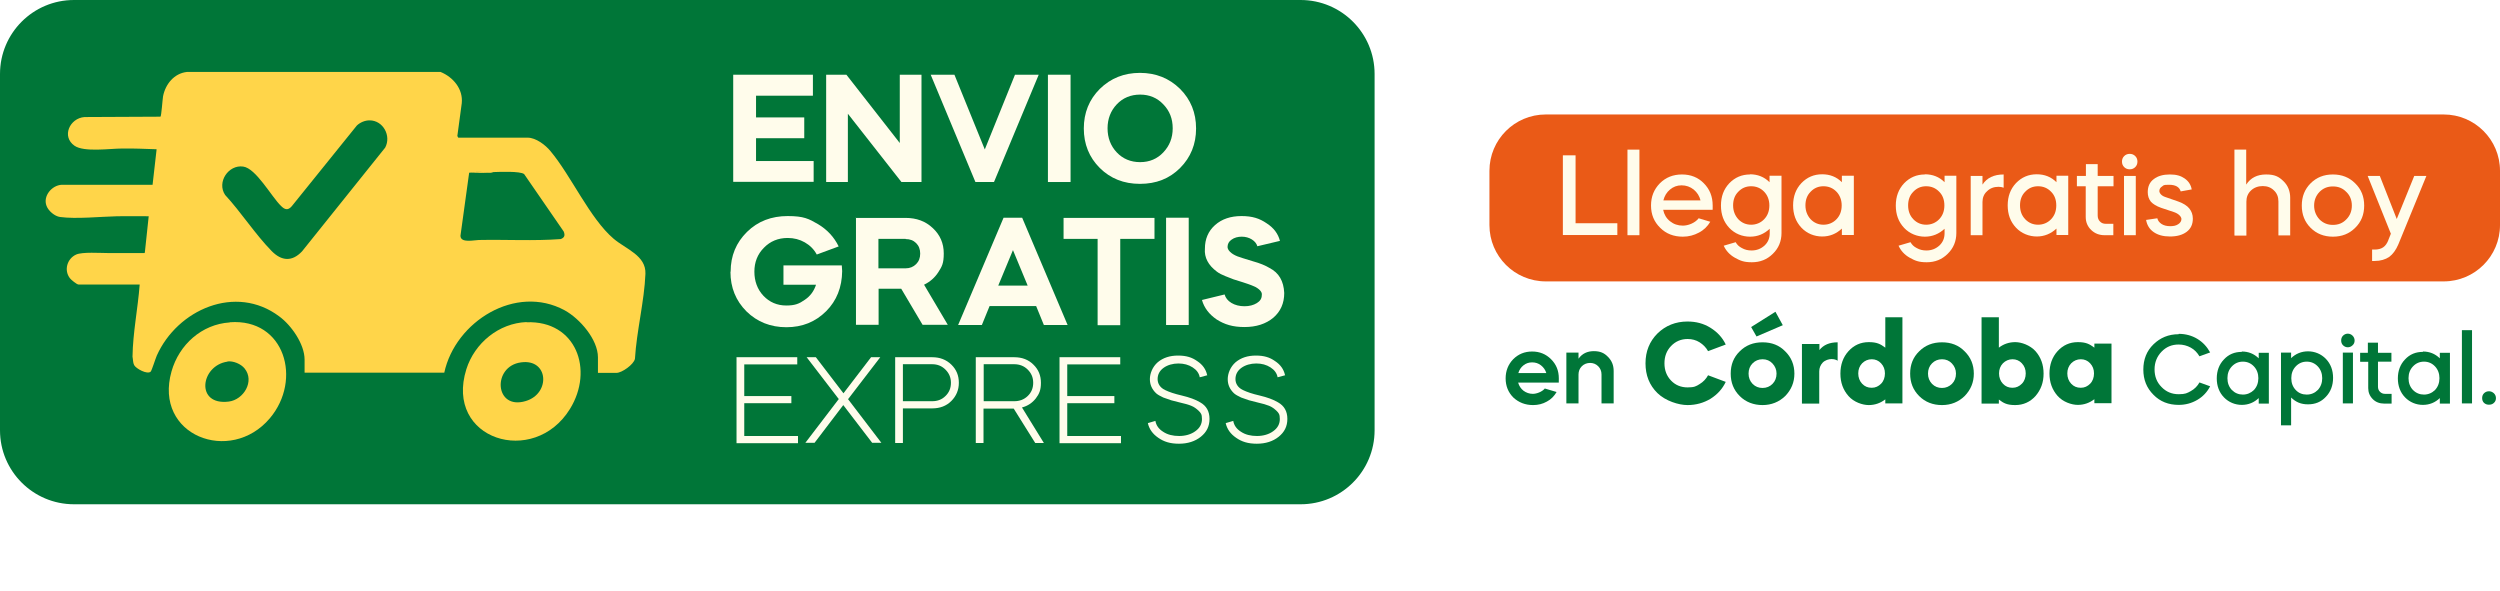
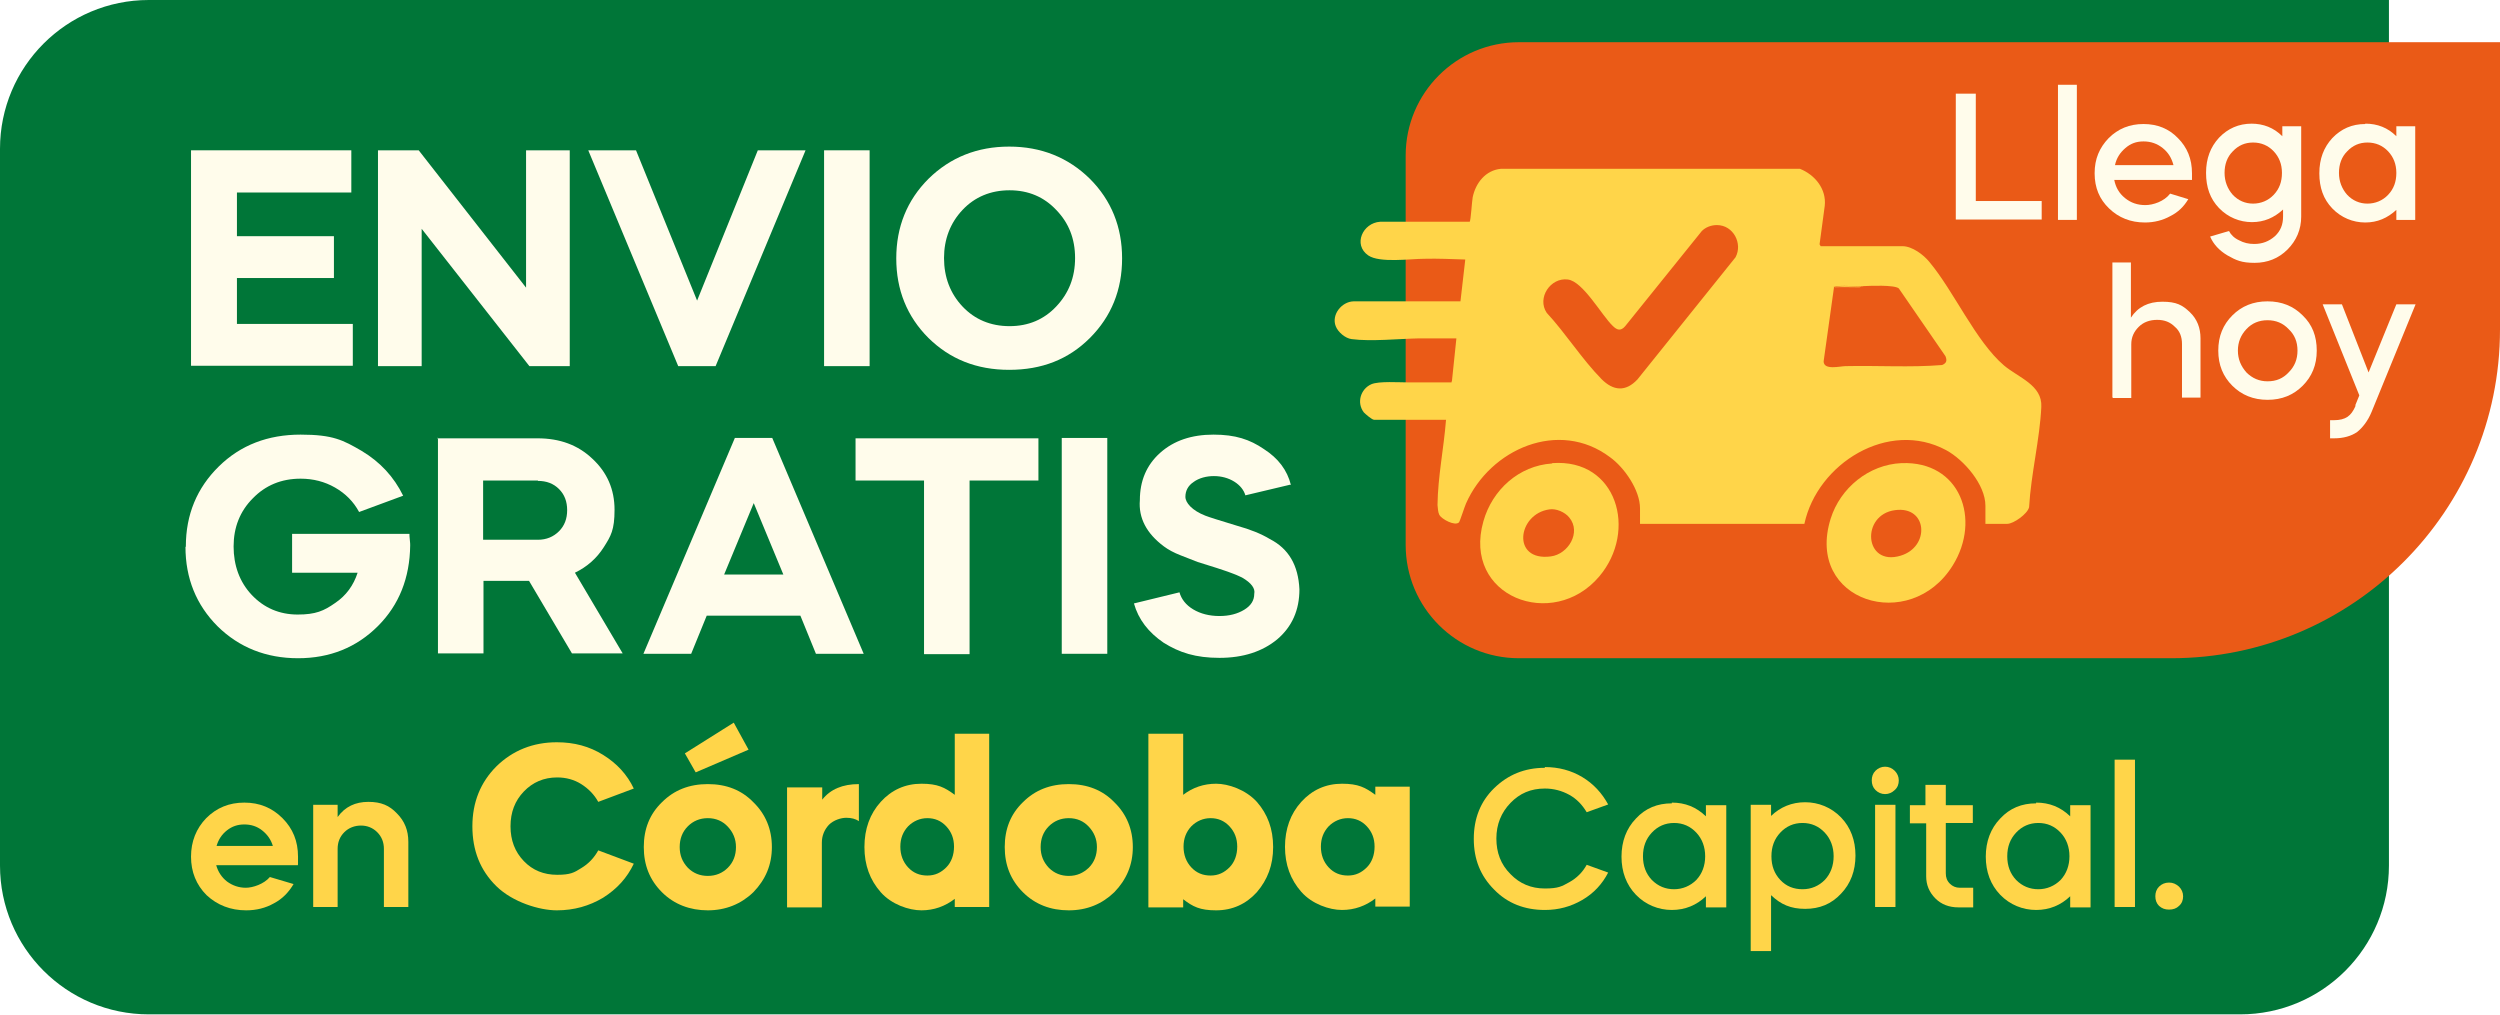
- <svg xmlns="http://www.w3.org/2000/svg" id="Capa_2" version="1.1" viewBox="0 0 1358.4 320.8">
+ <svg xmlns="http://www.w3.org/2000/svg" id="Capa_2" version="1.1" viewBox="0 0 675.3 274">
  <defs>
    <style>
      .st0 {
        fill: #007638;
      }

      .st1 {
        fill: #ffd549;
      }

      .st2 {
        isolation: isolate;
      }

      .st3 {
        fill: #fffceb;
      }

      .st4 {
        fill: #ea5a17;
      }
    </style>
  </defs>
-   <rect class="st0" y="0" width="746.9" height="274" rx="40.2" ry="40.2" />
+   <path class="st0" d="M40.2,0h605.1v233.8c0,22.2-18,40.2-40.2,40.2H40.2c-22.2,0-40.2-18-40.2-40.2V40.2C0,18,18,0,40.2,0Z" />
+   <path class="st4" d="M468.5,11.4h176.2c16.9,0,30.6,13.7,30.6,30.6v105.2c0,16.9-13.7,30.6-30.6,30.6h-265v-77.6c0-49,39.8-88.8,88.8-88.8Z" transform="translate(1055 189.2) rotate(180)" />
  <g>
-     <rect class="st4" x="809.3" y="62.2" width="549.1" height="90.7" rx="30.6" ry="30.6" />
-     <g>
-       <path class="st3" d="M849.2,84.4h6.9v36.9h22.7v6.4h-29.6v-43.4h0Z" />
-       <path class="st3" d="M890.8,127.8h-6.5v-46.5h6.5v46.5Z" />
-       <path class="st3" d="M930.5,114h-26.8c.5,2.5,1.7,4.6,3.7,6.2s4.3,2.4,7,2.4,6.5-1.3,8.6-4l6.3,1.9c-1.5,2.5-3.5,4.5-6.2,5.9-2.6,1.4-5.5,2.2-8.7,2.2-5,0-9.1-1.6-12.3-4.8-3.3-3.2-5-7.2-5-12.1s1.6-8.8,4.8-12.1c3.2-3.2,7.2-4.8,12-4.8s8.8,1.6,11.9,4.8c3.2,3.2,4.8,7.2,4.8,12.1s0,.9-.1,2.4ZM903.8,108.9h20.2c-.6-2.4-1.8-4.3-3.7-5.9-1.9-1.5-4.1-2.3-6.6-2.3s-4.5.8-6.3,2.3c-1.8,1.5-3,3.5-3.6,5.9h0Z" />
-       <path class="st3" d="M950.8,94.7c4.2,0,7.8,1.4,10.7,4.3v-3.5h6.5v31.1c0,4.5-1.6,8.3-4.7,11.3-3.1,3.1-6.9,4.6-11.4,4.6s-6.4-.9-9.3-2.5c-2.8-1.6-4.8-3.8-6-6.5l6.5-1.9c.7,1.3,1.8,2.4,3.4,3.2,1.6.9,3.3,1.3,5.2,1.3,2.8,0,5.1-.9,7.1-2.7,1.9-1.8,2.8-4,2.8-6.7v-2.4c-3,2.8-6.5,4.3-10.7,4.3s-8.3-1.6-11.3-4.8c-3-3.2-4.5-7.2-4.5-12.1s1.5-8.9,4.5-12.1c3.1-3.2,6.8-4.8,11.3-4.8h0ZM951.5,101.2c-2.8,0-5.1,1-7,3-1.9,1.9-2.8,4.4-2.8,7.4s1,5.5,2.8,7.5c1.9,2,4.3,3,7,3s5.2-1,7.1-3c1.9-2,2.8-4.5,2.8-7.5s-1-5.5-2.8-7.4c-1.9-2-4.3-3-7.1-3Z" />
-       <path class="st3" d="M990.1,94.7c4.2,0,7.8,1.4,10.7,4.3v-3.5h6.5v32.2h-6.5v-3.5c-3,2.8-6.5,4.3-10.7,4.3s-8.3-1.6-11.3-4.8c-3-3.2-4.5-7.2-4.5-12.1s1.5-8.9,4.5-12.1c3.1-3.2,6.8-4.8,11.3-4.8h0ZM990.8,101.2c-2.8,0-5.1,1-7,3-1.9,1.9-2.8,4.4-2.8,7.4s1,5.5,2.8,7.5c1.9,2,4.3,3,7,3s5.2-1,7.1-3c1.9-2,2.8-4.5,2.8-7.5s-1-5.5-2.8-7.4c-1.9-2-4.3-3-7.1-3Z" />
-       <path class="st3" d="M1045.9,94.7c4.2,0,7.8,1.4,10.7,4.3v-3.5h6.4v31.1c0,4.5-1.6,8.3-4.7,11.3-3.1,3.1-6.9,4.6-11.4,4.6s-6.4-.9-9.3-2.5c-2.8-1.6-4.8-3.8-6-6.5l6.5-1.9c.7,1.3,1.8,2.4,3.4,3.2,1.6.9,3.3,1.3,5.2,1.3,2.8,0,5.1-.9,7.1-2.7,1.9-1.8,2.8-4,2.8-6.7v-2.4c-3,2.8-6.6,4.3-10.7,4.3s-8.3-1.6-11.3-4.8c-3-3.2-4.5-7.2-4.5-12.1s1.5-8.9,4.5-12.1c3.1-3.2,6.8-4.8,11.3-4.8h0ZM1046.6,101.2c-2.8,0-5.1,1-7,3-1.9,1.9-2.8,4.4-2.8,7.4s.9,5.5,2.8,7.5c1.9,2,4.3,3,7,3s5.2-1,7.1-3c1.9-2,2.8-4.5,2.8-7.5s-.9-5.5-2.8-7.4c-1.9-2-4.3-3-7.1-3Z" />
-       <path class="st3" d="M1077.2,95.6v4.7c2.4-3.7,6.3-5.5,11.5-5.5v7.2c-.7-.3-1.7-.5-2.8-.5-2.5,0-4.6.8-6.2,2.4-1.7,1.5-2.5,3.5-2.5,5.9v18h-6.4v-32.2h6.4Z" />
-       <path class="st3" d="M1106.7,94.7c4.2,0,7.8,1.4,10.7,4.3v-3.5h6.4v32.2h-6.4v-3.5c-3,2.8-6.6,4.3-10.7,4.3s-8.3-1.6-11.3-4.8c-3-3.2-4.5-7.2-4.5-12.1s1.5-8.9,4.5-12.1c3.1-3.2,6.8-4.8,11.3-4.8h0ZM1107.4,101.2c-2.8,0-5.1,1-7,3-1.9,1.9-2.8,4.4-2.8,7.4s.9,5.5,2.8,7.5c1.9,2,4.3,3,7,3s5.2-1,7.1-3c1.9-2,2.8-4.5,2.8-7.5s-.9-5.5-2.8-7.4c-1.9-2-4.3-3-7.1-3Z" />
-       <path class="st3" d="M1128.5,101.2v-5.6h4.9v-6.4h6.4v6.4h8.6v5.6h-8.6v15.9c0,1.3.4,2.4,1.2,3.2.8.9,1.9,1.3,3.1,1.3h4.2v6.2h-4.7c-2.9,0-5.3-.9-7.3-2.8-2-1.9-3-4.3-3-7.1v-16.7h-4.9Z" />
-       <path class="st3" d="M1154.2,90.8c-.8-.8-1.2-1.8-1.2-3s.4-2.2,1.2-3c.8-.8,1.8-1.2,3-1.2s2.2.4,3,1.2c.8.8,1.2,1.8,1.2,3s-.4,2.2-1.2,3-1.8,1.2-3,1.2-2.2-.4-3-1.2ZM1160.5,127.8h-6.4v-32.2h6.4s0,32.2,0,32.2Z" />
-       <path class="st3" d="M1191,102.9l-6.1,1.1c-.7-2.4-2.8-3.6-6.3-3.6s-2.8.3-3.8.9-1.5,1.5-1.5,2.5,1,2.5,3.1,3.2l7.2,2.5c2.8,1,4.8,2.3,6,3.8s1.9,3.3,1.9,5.5c0,3.1-1.1,5.5-3.4,7.2-2.3,1.7-5.3,2.5-9,2.5s-6.6-.8-8.9-2.4-3.6-3.8-4.1-6.6l6.1-.9c.3,1.3,1.1,2.3,2.3,3.1s2.8,1.2,4.7,1.2,3.2-.3,4.4-1.1c1.1-.7,1.7-1.7,1.7-2.8s-1.3-2.8-3.9-3.7l-7.2-2.4c-2.5-.9-4.3-2-5.5-3.3-1.1-1.4-1.7-3.1-1.7-5.2,0-3.1,1.1-5.5,3.3-7.1,2.2-1.7,5.1-2.5,8.7-2.5s5.9.7,8.1,2.2c2.1,1.5,3.4,3.5,3.8,6h0Z" />
-       <path class="st3" d="M1214.1,127.8v-46.5h6.4v19c2.4-3.7,6-5.5,10.8-5.5s6.9,1.2,9.4,3.6c2.5,2.4,3.7,5.5,3.7,9.1v20.4h-6.4v-18.5c0-2.4-.8-4.4-2.4-5.9-1.6-1.6-3.6-2.4-6.1-2.4s-4.7.8-6.4,2.4c-1.7,1.6-2.5,3.6-2.5,6v18.5h-6.4,0Z" />
-       <path class="st3" d="M1267.6,128.6c-4.8,0-8.9-1.6-12.1-4.8-3.2-3.2-4.8-7.2-4.8-12.1s1.6-8.9,4.8-12.1,7.2-4.8,12.1-4.8,8.9,1.6,12.1,4.8c3.3,3.2,4.9,7.2,4.9,12.1s-1.6,8.9-4.9,12.1c-3.2,3.2-7.2,4.8-12.1,4.8ZM1267.6,122.2c3,0,5.4-1,7.3-3,2-2,3-4.5,3-7.5s-1-5.5-3-7.4c-1.9-2-4.3-3-7.3-3s-5.3,1-7.3,3c-1.9,2-2.9,4.5-2.9,7.4s1,5.4,2.9,7.5c2,2,4.4,3,7.3,3Z" />
-       <path class="st3" d="M1297.7,130.5l1.4-3.5-12.6-31.4h6.6l9.2,23.4,9.5-23.4h6.6l-15.2,37.1c-1.3,3.1-3,5.4-5,6.9-2.1,1.4-4.7,2.2-7.9,2.2h-1.4v-6.2h1.4c1.9,0,3.4-.4,4.6-1.2,1.2-.8,2.1-2.1,2.8-3.8h0Z" />
+     <path class="st1" d="M392.2,102.9l1.2-11.5c-3.3,0-6.6,0-10,0-5.4.1-13.1.9-18.3.2-1.7-.2-3.7-1.9-4.3-3.5-1.2-3.1,1.6-6.6,4.8-6.7h28.9c0,0,1.3-11.3,1.3-11.3-3.6-.1-7.3-.3-11-.2-3.9,0-12.1,1.2-15.2-.9-4.2-2.9-1.5-8.8,3.2-9.1h24.2c.3-.4.6-5.6.8-6.6.8-3.9,3.5-7.3,7.6-7.7h80.8c4,1.6,7.2,5.4,6.7,10l-1.4,10.4.3.5h22.1c2.6,0,5.7,2.3,7.3,4.3,6.6,7.9,12.5,21.4,20.1,27.9,3.9,3.3,10.4,5.3,10.1,11.2-.4,8.7-2.8,18.2-3.3,27.1-.4,1.8-4.2,4.5-5.9,4.5h-5.9v-4.9c0-5.7-5.8-12.4-10.6-15-15.6-8.4-34.8,3.6-38.3,19.9h-44.4v-4.2c0-4.9-4.2-11-8.1-13.8-13.8-10.4-32.4-2.2-38.9,12.5-.4.9-1.6,4.7-1.9,5.1-1.1,1.1-4.7-.9-5.3-2-.4-.8-.4-1.9-.5-2.7.1-7.7,1.7-15.3,2.3-23h-19.4c-.6,0-2.3-1.5-2.8-2-2-2.6-.9-6.3,2-7.6,2-.9,7.7-.5,10.2-.5h11.5v-.2ZM463.7,60.8c-1.5,0-3,.6-4,1.6l-20.7,25.7c-1.2,1.4-2.2,1.1-3.4-.1-3-2.9-8-12-12.1-12.5-4.7-.6-8.4,5-5.7,9,5.1,5.5,9.5,12.5,14.8,17.9,3.2,3.2,6.5,3.5,9.7.1l26.5-33c2-3.7-.6-8.7-5-8.7h0ZM495.4,77.6l-2.8,20c0,2.5,4.5,1.3,5.9,1.3,8.7-.2,17.5.4,26.1-.3,1.2-.5,1.4-1.2.9-2.4l-12.6-18.3c-1.2-1-7.9-.7-9.8-.6-2.5.2-5.3-.4-7.8.2h0Z" />
+     <path class="st1" d="M419.3,125.1c17.5-1.3,23.1,18.3,12.7,30.6-12.5,14.8-37.1,5.5-31.3-14.9,2.4-8.5,9.6-15,18.5-15.6h0ZM418.5,137.6c-8.6,1.2-10.3,14.1.4,12.7,4.7-.6,8.3-6.5,5-10.5-1.2-1.5-3.6-2.5-5.4-2.2h0Z" />
+     <path class="st1" d="M513.7,125.1c15.8-.6,21.5,15.2,13.8,27.6-11.5,18.6-40,9.8-33-12.6,2.6-8.3,10.3-14.6,19.1-15h0ZM511.9,137.8c-9.3,1.2-8.4,15.3,1.5,12.3,8-2.4,7.3-13.5-1.5-12.3Z" />
+     <path class="st1" d="M392.2,102.9h-11.5,11.5Z" />
+     <path class="st1" d="M503.2,77.3s-.4.2-.9.3c-2.3,0-4.6-.1-6.9,0,2.5-.6,5.2-.1,7.8-.2h0Z" />
+   </g>
+   <g>
+     <g class="st2">
+       <path class="st3" d="M51.6,40.6h43.3v11.4h-30.9v11.8h26.2v11.3h-26.2v12.4h31.3v11.3h-43.7v-58.3h0Z" />
+       <path class="st3" d="M113.9,98.9h-11.8v-58.3h11l29,37.1v-37.1h11.8v58.3h-10.9l-29.1-37.1v37.1Z" />
+       <path class="st3" d="M193.3,98.9h-10.1l-24.3-58.3h12.9l16.5,40.6,16.4-40.6h12.9l-24.3,58.3h0Z" />
+       <path class="st3" d="M234.9,98.9h-12.3v-58.3h12.3v58.3Z" />
+       <path class="st3" d="M250.8,91.3c-5.8-5.8-8.7-13-8.7-21.5s2.9-15.7,8.7-21.5c5.9-5.8,13.2-8.7,21.8-8.7s15.9,2.9,21.8,8.7c5.8,5.8,8.7,13,8.7,21.5s-2.9,15.7-8.7,21.5-13,8.6-21.8,8.6-16-2.9-21.8-8.6ZM255,69.7c0,5.2,1.7,9.6,5,13.1s7.6,5.3,12.7,5.3,9.3-1.8,12.6-5.3c3.4-3.6,5.1-7.9,5.1-13.1s-1.7-9.5-5.1-13c-3.3-3.5-7.5-5.3-12.6-5.3s-9.4,1.8-12.7,5.3-5,7.9-5,13Z" />
+     </g>
+     <g class="st2">
+       <path class="st3" d="M50.2,147.6c0-8.6,3-15.8,8.9-21.6,5.9-5.8,13.3-8.6,22.1-8.6s11.5,1.5,16.5,4.4c5,3,8.7,7,11.2,12.1l-11.9,4.4c-1.5-2.8-3.7-5-6.5-6.6s-5.9-2.4-9.3-2.4c-5.2,0-9.5,1.8-12.9,5.3-3.5,3.5-5.2,7.9-5.2,13s1.6,9.6,4.9,13.1,7.5,5.3,12.4,5.3,7.1-1,10.1-3.1c3-2,5-4.8,6.1-8.2h-17.7v-10.5h31.7c0,.3,0,.8.1,1.6s.1,1.3.1,1.5c-.1,8.8-3,16.1-8.7,21.8-5.8,5.8-13,8.7-21.6,8.7s-15.9-2.9-21.7-8.6c-5.8-5.8-8.7-13-8.7-21.5h.1Z" />
+       <path class="st3" d="M118.1,118.4h27.1c6,0,10.9,1.8,14.8,5.5,4,3.7,6,8.3,6,13.8s-1,7.1-2.9,10.1-4.5,5.3-7.8,6.9l12.9,21.8h-13.7l-11.6-19.6h-12.3v19.6h-12.3v-58.3l-.2.2ZM145.3,129.8h-14.8v16h14.8c2.3,0,4.2-.8,5.7-2.3s2.2-3.4,2.2-5.7-.7-4.2-2.2-5.7-3.4-2.2-5.7-2.2h0Z" />
+     </g>
+     <g class="st2">
+       <path class="st3" d="M186.7,176.6h-12.9l24.7-58.3h10.1l24.7,58.3h-12.9l-4.2-10.3h-25.3l-4.2,10.3h0ZM211.6,155.2l-8-19.3-8,19.3h16.1,0Z" />
+     </g>
+     <g class="st2">
+       <path class="st3" d="M249.7,129.8h-18.6v-11.4h49.4v11.4h-18.6v46.9h-12.3v-46.9h0Z" />
+       <path class="st3" d="M299.1,176.6h-12.3v-58.3h12.3v58.3Z" />
+       <path class="st3" d="M348.6,130.9l-12.2,2.9c-.4-1.4-1.4-2.7-3-3.7s-3.5-1.5-5.5-1.5-4,.5-5.5,1.6c-1.5,1-2.2,2.4-2.2,4s1.8,3.7,5.4,5.1c1,.4,3.9,1.3,8.5,2.7,3.6,1,6.6,2.2,8.9,3.6,5.1,2.6,7.7,7.1,8,13.6,0,5.6-2,10.1-6,13.5-4,3.3-9.2,5-15.6,5s-10.8-1.4-15.1-4.1c-4.1-2.8-6.8-6.3-8-10.6l12.3-3c.5,1.8,1.7,3.4,3.7,4.6,2,1.2,4.4,1.8,7.1,1.8s4.9-.6,6.7-1.7c1.8-1.1,2.7-2.5,2.7-4.3.3-1.4-.7-2.9-3.3-4.4-.5-.2-1.2-.6-2.3-1-1.2-.5-2-.7-2.2-.8l-2.4-.8-5.1-1.6-4.6-1.8c-1.8-.7-3.3-1.5-4.5-2.4-4.7-3.5-6.9-7.7-6.5-12.5,0-5.2,1.8-9.5,5.5-12.8s8.5-4.9,14.4-4.9,9.8,1.3,13.6,3.9c3.9,2.5,6.3,5.7,7.3,9.7h-.1Z" />
    </g>
  </g>
  <g>
-     <path class="st1" d="M78.7,137.2l2.1-19.7c-5.6,0-11.3-.1-17,0-9.2.2-22.4,1.6-31.2.4-2.9-.4-6.3-3.3-7.3-6-2.1-5.3,2.8-11.2,8.2-11.5h49.4c0-.1,2.2-19.3,2.2-19.3-6.2-.2-12.4-.5-18.7-.4-6.6,0-20.7,2.1-25.9-1.5-7.2-5-2.6-15,5.4-15.6l41.3-.2c.5-.4,1.1-9.4,1.4-11.1,1.3-6.6,6-12.4,12.9-13.2h137.9c6.8,2.8,12.3,9.2,11.5,17l-2.4,17.8.5.9h37.7c4.5,0,9.7,4,12.4,7.3,11.3,13.5,21.4,36.6,34.3,47.6,6.7,5.7,17.7,9.1,17.3,19.1-.6,14.9-4.8,31.1-5.7,46.2-.7,3.1-7.1,7.6-10,7.6h-10.1v-8.4c0-9.8-9.9-21.1-18.1-25.6-26.6-14.4-59.4,6.1-65.4,33.9h-75.9v-7.1c0-8.4-7.2-18.7-13.8-23.5-23.6-17.7-55.3-3.7-66.5,21.3-.7,1.6-2.7,8-3.3,8.7-1.8,1.8-8-1.6-9-3.5-.7-1.3-.6-3.2-.9-4.6.2-13.1,2.9-26.1,3.9-39.2h-33.2c-1,0-4-2.5-4.7-3.4-3.4-4.4-1.5-10.7,3.4-12.9,3.4-1.5,13.1-.8,17.4-.8h19.7ZM200.8,65.4c-2.5,0-5.1,1.1-6.9,2.8l-35.4,43.9c-2.1,2.4-3.8,1.8-5.8-.2-5.2-5-13.6-20.5-20.6-21.4-8-1.1-14.4,8.5-9.8,15.4,8.7,9.4,16.3,21.3,25.3,30.5,5.4,5.5,11.1,5.9,16.5.2l45.2-56.4c3.4-6.4-1.1-14.8-8.5-14.8h0ZM254.9,94l-4.7,34.1c0,4.2,7.6,2.3,10,2.3,14.8-.3,29.9.6,44.5-.5,2.1-.8,2.4-2.1,1.6-4.1l-21.5-31.2c-2.1-1.7-13.5-1.2-16.7-1.1-4.3.3-9.1-.6-13.3.4h0Z" />
-     <path class="st1" d="M124.9,175.1c29.9-2.2,39.4,31.3,21.7,52.2-21.4,25.3-63.3,9.4-53.4-25.5,4.1-14.5,16.4-25.6,31.6-26.6ZM123.6,196.5c-14.7,2.1-17.6,24,.7,21.7,8.1-1,14.2-11.1,8.6-18-2-2.5-6.2-4.2-9.3-3.8Z" />
-     <path class="st1" d="M286.1,175.1c27-1,36.7,25.9,23.6,47.1-19.6,31.8-68.3,16.7-56.3-21.6,4.5-14.2,17.6-25,32.7-25.6h0ZM283.1,196.9c-15.8,2.1-14.4,26.2,2.6,21,13.6-4.1,12.4-23.1-2.6-21Z" />
-     <path class="st1" d="M78.7,137.2h-19.7c6.6,0,13.2,0,19.7,0Z" />
-     <path class="st1" d="M268.2,93.5c0,0-.7.4-1.5.5-3.9.1-7.9-.2-11.8,0,4.2-1,8.9-.2,13.3-.4Z" />
-   </g>
-   <g class="st2">
-     <path class="st3" d="M398.4,40.6h43.3v11.4h-30.9v11.8h26.2v11.3h-26.2v12.4h31.3v11.3h-43.7v-58.3Z" />
-     <path class="st3" d="M460.7,98.9h-11.8v-58.3h11l29,37.1v-37.1h11.8v58.3h-10.9l-29.1-37.1v37.1Z" />
-     <path class="st3" d="M540.1,98.9h-10.1l-24.3-58.3h12.9l16.5,40.6,16.4-40.6h12.9l-24.3,58.3Z" />
-     <path class="st3" d="M581.7,98.9h-12.3v-58.3h12.3v58.3Z" />
-     <path class="st3" d="M597.6,91.3c-5.8-5.8-8.7-13-8.7-21.5s2.9-15.7,8.7-21.5c5.9-5.8,13.2-8.7,21.8-8.7s15.9,2.9,21.8,8.7c5.8,5.8,8.7,13,8.7,21.5s-2.9,15.7-8.7,21.5c-5.8,5.8-13,8.6-21.8,8.6s-16-2.9-21.8-8.6ZM601.8,69.7c0,5.2,1.7,9.6,5,13.1,3.3,3.5,7.6,5.3,12.7,5.3s9.3-1.8,12.6-5.3c3.4-3.6,5.1-7.9,5.1-13.1s-1.7-9.5-5.1-13c-3.3-3.5-7.5-5.3-12.6-5.3s-9.4,1.8-12.7,5.3c-3.3,3.5-5,7.9-5,13Z" />
-   </g>
-   <g class="st2">
-     <path class="st3" d="M397,147.6c0-8.6,3-15.8,8.9-21.6,5.9-5.8,13.3-8.6,22.1-8.6s11.5,1.5,16.5,4.4c5,3,8.7,7,11.2,12.1l-11.9,4.4c-1.5-2.8-3.7-5-6.5-6.6-2.8-1.6-5.9-2.4-9.3-2.4-5.2,0-9.5,1.8-12.9,5.3-3.5,3.5-5.2,7.9-5.2,13s1.6,9.6,4.9,13.1c3.3,3.5,7.5,5.3,12.4,5.3s7.1-1,10.1-3.1c3-2,5-4.8,6.1-8.2h-17.7v-10.5h31.7c0,.3,0,.8.1,1.6s.1,1.3.1,1.5c-.1,8.8-3,16.1-8.7,21.8-5.8,5.8-13,8.7-21.6,8.7s-15.9-2.9-21.7-8.6c-5.8-5.8-8.7-13-8.7-21.5Z" />
-     <path class="st3" d="M464.9,118.4h27.1c6,0,10.9,1.8,14.8,5.5,4,3.7,6,8.3,6,13.8s-1,7.1-2.9,10.1c-1.9,3-4.5,5.3-7.8,6.9l12.9,21.8h-13.7l-11.6-19.6h-12.3v19.6h-12.3v-58.3ZM492.1,129.8h-14.8v16h14.8c2.3,0,4.2-.8,5.7-2.3,1.5-1.5,2.2-3.4,2.2-5.7s-.7-4.2-2.2-5.7c-1.5-1.5-3.4-2.2-5.7-2.2Z" />
-   </g>
-   <g class="st2">
-     <path class="st3" d="M533.5,176.6h-12.9l24.7-58.3h10.1l24.7,58.3h-12.9l-4.2-10.3h-25.3l-4.2,10.3ZM558.4,155.2l-8-19.3-8,19.3h16.1Z" />
-   </g>
-   <g class="st2">
-     <path class="st3" d="M596.5,129.8h-18.6v-11.4h49.4v11.4h-18.6v46.9h-12.3v-46.9Z" />
-     <path class="st3" d="M645.9,176.6h-12.3v-58.3h12.3v58.3Z" />
-     <path class="st3" d="M695.4,130.9l-12.2,2.9c-.4-1.4-1.4-2.7-3-3.7-1.6-1-3.5-1.5-5.5-1.5s-4,.5-5.5,1.6c-1.5,1-2.2,2.4-2.2,4s1.8,3.7,5.4,5.1c1,.4,3.9,1.3,8.5,2.7,3.6,1,6.6,2.2,8.9,3.6,5.1,2.6,7.7,7.1,8,13.6,0,5.6-2,10.1-6,13.5-4,3.3-9.2,5-15.6,5s-10.8-1.4-15.1-4.1c-4.1-2.8-6.8-6.3-8-10.6l12.3-3c.5,1.8,1.7,3.4,3.7,4.6,2,1.2,4.4,1.8,7.1,1.8s4.9-.6,6.7-1.7c1.8-1.1,2.7-2.5,2.7-4.3.3-1.4-.7-2.9-3.3-4.4-.5-.2-1.2-.6-2.3-1-1.2-.5-2-.7-2.2-.8l-2.4-.8-5.1-1.6-4.6-1.8c-1.8-.7-3.3-1.5-4.5-2.4-4.7-3.5-6.9-7.7-6.5-12.5,0-5.2,1.8-9.5,5.5-12.8,3.7-3.3,8.5-4.9,14.4-4.9s9.8,1.3,13.6,3.9c3.9,2.5,6.3,5.7,7.3,9.7Z" />
-   </g>
-   <g class="st2">
-     <path class="st3" d="M400.1,194.1h33.1v3.9h-28.8v17.2h25.6v3.9h-25.6v17.8h29.2v3.9h-33.4v-46.6Z" />
-     <path class="st3" d="M455.8,216.9l-17.5-22.8h5l15,19.6,15-19.6h5l-17.5,22.8,18.1,23.7h-5l-15.7-20.5-15.6,20.5h-5l18.1-23.7Z" />
-     <path class="st3" d="M490.6,222v18.7h-4.2v-46.6h20.1c4.2,0,7.6,1.3,10.4,4,2.8,2.7,4.1,6,4.1,9.9s-1.4,7.2-4.1,9.9c-2.7,2.7-6.2,4-10.4,4h-15.9ZM506.5,197.9h-15.9v20.1h15.9c2.9,0,5.3-.9,7.2-2.8,2-1.9,3-4.3,3-7.2s-1-5.2-3-7.2c-1.9-1.9-4.3-2.9-7.2-2.9Z" />
-     <path class="st3" d="M530.3,194.1h20.8c4.2,0,7.7,1.3,10.4,4,2.8,2.7,4.1,6,4.1,9.9s-.9,6-2.8,8.5c-1.9,2.4-4.4,4.1-7.5,4.9l11.9,19.3h-4.7l-11.7-18.7h-16.4v18.7h-4.2v-46.6ZM551.1,197.9h-16.6v20.1h16.6c2.9,0,5.3-.9,7.3-2.8,2-1.9,3-4.3,3-7.2s-1-5.2-3-7.2c-1.9-1.9-4.4-2.9-7.3-2.9Z" />
-     <path class="st3" d="M575.6,194.1h33.1v3.9h-28.8v17.2h25.6v3.9h-25.6v17.8h29.2v3.9h-33.4v-46.6Z" />
-   </g>
-   <g class="st2">
-     <path class="st3" d="M656,203.9l-4.1,1.1c-.4-2.2-1.7-4-3.9-5.4-2.2-1.4-4.7-2.1-7.7-2.1s-5.9.8-8.1,2.4c-2.2,1.6-3.2,3.7-3.2,6.1s1.3,4.6,4,5.9c2.2,1.1,5.2,2.1,9.1,3,4.2,1,7.5,2.2,10,3.7,3.4,1.9,5.1,4.9,5.1,9s-1.6,7.2-4.7,9.7c-3.1,2.5-7.1,3.8-11.9,3.8s-8.2-1.1-11.2-3.2c-3.1-2.1-5-4.8-5.7-8l4.1-1.2c.4,2.4,1.8,4.4,4.2,5.9,2.4,1.6,5.3,2.3,8.7,2.3s6.5-.9,8.8-2.6c2.4-1.7,3.6-3.9,3.6-6.6s-.6-3.3-1.9-4.6c-1.2-1.1-2.4-2-3.9-2.6-1.4-.6-3.5-1.2-6.2-1.8-1.7-.4-3.3-.8-4.7-1.2-1.2-.4-2.6-.9-4.3-1.5-1.7-.8-3-1.5-3.9-2.3-2.3-2.2-3.4-4.7-3.4-7.7s1.4-6.7,4.3-9.2c2.9-2.4,6.5-3.6,11-3.6s7.6,1,10.4,3c2.9,1.9,4.7,4.4,5.4,7.5Z" />
-   </g>
-   <g class="st2">
-     <path class="st3" d="M698.3,203.9l-4.1,1.1c-.4-2.2-1.7-4-3.9-5.4-2.2-1.4-4.7-2.1-7.7-2.1s-5.9.8-8.1,2.4c-2.2,1.6-3.2,3.7-3.2,6.1s1.3,4.6,4,5.9c2.2,1.1,5.2,2.1,9.1,3,4.2,1,7.5,2.2,10,3.7,3.4,1.9,5.1,4.9,5.1,9s-1.6,7.2-4.7,9.7c-3.1,2.5-7.1,3.8-11.9,3.8s-8.2-1.1-11.2-3.2c-3.1-2.1-5-4.8-5.7-8l4.1-1.2c.4,2.4,1.8,4.4,4.2,5.9,2.4,1.6,5.3,2.3,8.7,2.3s6.5-.9,8.8-2.6c2.4-1.7,3.6-3.9,3.6-6.6s-.6-3.3-1.9-4.6c-1.2-1.1-2.4-2-3.9-2.6s-3.5-1.2-6.2-1.8c-1.7-.4-3.3-.8-4.7-1.2-1.2-.4-2.6-.9-4.3-1.5-1.7-.8-3-1.5-3.9-2.3-2.3-2.2-3.4-4.7-3.4-7.7s1.4-6.7,4.3-9.2c2.9-2.4,6.5-3.6,11-3.6s7.6,1,10.4,3c2.9,1.9,4.7,4.4,5.4,7.5Z" />
+     <path class="st1" d="M80.3,233.7h-21.9c.5,1.8,1.5,3.3,2.9,4.4,1.5,1.1,3.2,1.7,5.1,1.7s4.9-1,6.5-2.9l6.4,1.9c-1.3,2.2-3,4-5.3,5.2-2.3,1.3-4.8,1.9-7.5,1.9-4.2,0-7.8-1.4-10.7-4.1-2.8-2.8-4.2-6.3-4.2-10.4s1.4-7.6,4.1-10.4c2.8-2.8,6.2-4.2,10.3-4.2s7.5,1.4,10.3,4.2,4.2,6.2,4.2,10.4,0,1.5-.2,2.4h0ZM58.5,228.5h15.2c-.5-1.7-1.5-3.1-2.9-4.2-1.4-1.1-3-1.6-4.8-1.6s-3.3.5-4.7,1.6-2.3,2.5-2.8,4.2h0Z" />
+     <path class="st1" d="M84.6,245v-27.6h6.6v3.3c2-2.8,4.8-4.1,8.3-4.1s5.7,1,7.7,3.1c2.1,2.1,3.1,4.6,3.1,7.7v17.6h-6.6v-15.7c0-1.8-.6-3.3-1.8-4.5s-2.7-1.8-4.4-1.8-3.3.6-4.5,1.8-1.8,2.7-1.8,4.5v15.7h-6.6Z" />
+     <path class="st1" d="M150.4,200.5c4.7,0,8.8,1.1,12.5,3.4,3.7,2.3,6.5,5.3,8.3,9.1l-9.6,3.6c-1.1-2-2.7-3.6-4.6-4.8s-4.1-1.8-6.5-1.8c-3.6,0-6.6,1.3-9,3.8s-3.6,5.6-3.6,9.4,1.2,6.9,3.6,9.4c2.4,2.5,5.4,3.7,9,3.7s4.6-.6,6.5-1.8c2-1.2,3.5-2.8,4.6-4.8l9.6,3.6c-1.8,3.8-4.5,6.8-8.3,9.2-3.7,2.2-7.8,3.4-12.5,3.4s-11.9-2.2-16.3-6.5c-4.4-4.3-6.5-9.7-6.5-16.2s2.2-11.9,6.5-16.2c4.4-4.3,9.9-6.5,16.3-6.5h0Z" />
+     <path class="st1" d="M178.8,241c-3.3-3.3-4.9-7.3-4.9-12.2s1.6-8.9,4.9-12.1c3.3-3.3,7.4-4.9,12.4-4.9s9.1,1.6,12.3,4.9c3.3,3.2,5,7.3,5,12.1s-1.7,8.8-5,12.2c-3.3,3.2-7.5,4.9-12.3,4.9s-9.1-1.6-12.4-4.9ZM191.2,236.6c2.2,0,4-.8,5.4-2.2,1.5-1.5,2.2-3.4,2.2-5.6s-.8-4-2.2-5.5-3.2-2.3-5.4-2.3-4,.8-5.4,2.2c-1.5,1.5-2.2,3.4-2.2,5.6s.7,4,2.2,5.6c1.5,1.5,3.3,2.2,5.4,2.2ZM187.9,208.6l-2.9-5.1,13.2-8.3,4,7.3-14.2,6.1h0Z" />
+     <path class="st1" d="M222.1,212.6v3.4c2.2-2.8,5.5-4.2,9.9-4.2v10c-.9-.6-2-.9-3.4-.9s-3.4.6-4.7,1.9c-1.2,1.3-1.9,2.9-1.9,4.8v17.5h-9.4v-32.4h9.5Z" />
+     <path class="st1" d="M233.5,228.8c0-4.9,1.5-9,4.4-12.2s6.6-4.9,11-4.9,6.3,1,9,3v-16.5h9.3v46.8h-9.3v-2.2c-2.6,2-5.6,3.1-9,3.1s-8.1-1.6-11-4.9c-2.9-3.3-4.4-7.3-4.4-12.2h0ZM250.5,221c-2,0-3.8.8-5.2,2.2-1.4,1.5-2.1,3.3-2.1,5.5s.7,4.1,2.1,5.6,3.1,2.2,5.2,2.2,3.7-.8,5.1-2.2,2.1-3.4,2.1-5.6-.7-4-2.1-5.5c-1.4-1.5-3.1-2.2-5.1-2.2h0Z" />
+     <path class="st1" d="M276.3,241c-3.3-3.3-4.9-7.3-4.9-12.2s1.6-8.9,4.9-12.1c3.3-3.3,7.4-4.9,12.4-4.9s9.1,1.6,12.3,4.9c3.3,3.2,5,7.3,5,12.1s-1.7,8.8-5,12.2c-3.3,3.2-7.4,4.9-12.3,4.9s-9.1-1.6-12.4-4.9ZM288.7,236.6c2.2,0,3.9-.8,5.4-2.2,1.5-1.5,2.2-3.4,2.2-5.6s-.8-4-2.2-5.5c-1.4-1.5-3.2-2.3-5.4-2.3s-4,.8-5.4,2.2c-1.5,1.5-2.2,3.4-2.2,5.6s.7,4,2.2,5.6c1.5,1.5,3.3,2.2,5.4,2.2Z" />
+     <path class="st1" d="M310.2,245v-46.8h9.4v16.5c2.6-2,5.6-3,8.9-3s8,1.6,11,4.9c2.9,3.3,4.4,7.3,4.4,12.2s-1.5,8.8-4.4,12.2c-2.9,3.2-6.6,4.9-11,4.9s-6.3-1-8.9-3v2.2h-9.4ZM327,221c-2,0-3.8.8-5.2,2.2-1.4,1.5-2.1,3.3-2.1,5.5s.7,4.1,2.1,5.6,3.1,2.2,5.2,2.2,3.7-.8,5.1-2.2,2.1-3.4,2.1-5.6-.7-4-2.1-5.5-3.1-2.2-5.1-2.2h0Z" />
+     <path class="st1" d="M347.1,228.8c0-4.9,1.5-9,4.4-12.2s6.6-4.9,11-4.9,6.3,1,9,3v-2.2h9.3v32.4h-9.3v-2.2c-2.6,2-5.6,3.1-9,3.1s-8.1-1.6-11-4.9c-2.9-3.3-4.4-7.3-4.4-12.2h0ZM364.1,221c-2,0-3.8.8-5.2,2.2-1.4,1.5-2.1,3.3-2.1,5.5s.7,4.1,2.1,5.6,3.1,2.2,5.2,2.2,3.7-.8,5.1-2.2,2.1-3.4,2.1-5.6-.7-4-2.1-5.5-3.1-2.2-5.1-2.2Z" />
+     <path class="st1" d="M417.3,207.2c3.7,0,7.1.9,10.1,2.7s5.3,4.3,7,7.4l-5.8,2.1c-1.2-2-2.7-3.6-4.7-4.7-2-1.1-4.2-1.7-6.6-1.7-3.8,0-6.8,1.3-9.3,3.9-2.5,2.6-3.8,5.8-3.8,9.6s1.2,7,3.8,9.6c2.5,2.6,5.6,3.9,9.3,3.9s4.6-.6,6.6-1.7,3.6-2.7,4.7-4.7l5.8,2.1c-1.6,3.1-3.9,5.6-7,7.4s-6.4,2.7-10.1,2.7c-5.5,0-10.1-1.8-13.7-5.5-3.7-3.7-5.5-8.2-5.5-13.7s1.8-10.1,5.5-13.7,8.2-5.5,13.7-5.5h0v-.2Z" />
+     <path class="st1" d="M451.6,216.8c3.6,0,6.6,1.2,9.2,3.7v-3h5.5v27.6h-5.5v-3c-2.5,2.4-5.6,3.7-9.2,3.7s-7.1-1.4-9.7-4.1c-2.6-2.7-3.9-6.2-3.9-10.3s1.3-7.6,3.9-10.3c2.6-2.8,5.8-4.1,9.7-4.1h0v-.2ZM452.2,222.3c-2.4,0-4.4.9-6,2.6-1.6,1.7-2.4,3.8-2.4,6.4s.8,4.7,2.4,6.4c1.7,1.7,3.7,2.5,6,2.5s4.4-.9,6-2.5c1.6-1.7,2.4-3.9,2.4-6.4s-.8-4.7-2.4-6.4-3.6-2.6-6-2.6Z" />
+     <path class="st1" d="M478.4,256.9h-5.5v-39.5h5.5v3c2.5-2.4,5.6-3.7,9.2-3.7s7.1,1.4,9.7,4.1c2.6,2.7,3.9,6.2,3.9,10.3s-1.3,7.6-3.9,10.3c-2.6,2.8-5.8,4.1-9.7,4.1s-6.6-1.2-9.2-3.7v14.9h0v.2ZM486.9,222.3c-2.4,0-4.4.9-6,2.6-1.6,1.7-2.4,3.8-2.4,6.4s.8,4.7,2.4,6.4,3.6,2.5,6,2.5,4.4-.9,6-2.5c1.6-1.7,2.4-3.9,2.4-6.4s-.8-4.7-2.4-6.4-3.6-2.6-6-2.6Z" />
+     <path class="st1" d="M506.6,213.4c-.7-.7-1-1.6-1-2.6s.3-1.9,1-2.6c.7-.7,1.6-1.1,2.6-1.1s1.9.4,2.6,1.1c.7.7,1.1,1.6,1.1,2.6s-.3,1.9-1.1,2.6c-.7.7-1.6,1.1-2.6,1.1s-1.9-.4-2.6-1.1ZM512,245h-5.5v-27.6h5.5v27.6Z" />
+     <path class="st1" d="M515.9,222.3v-4.8h4.2v-5.5h5.5v5.5h7.3v4.8h-7.3v13.6c0,1.1.3,2,1.1,2.8.7.7,1.6,1.1,2.7,1.1h3.6v5.3h-4c-2.5,0-4.6-.8-6.2-2.4-1.7-1.7-2.5-3.7-2.5-6v-14.3h-4.4Z" />
+     <path class="st1" d="M550,216.8c3.6,0,6.6,1.2,9.2,3.7v-3h5.5v27.6h-5.5v-3c-2.5,2.4-5.6,3.7-9.2,3.7s-7.1-1.4-9.7-4.1c-2.6-2.7-3.9-6.2-3.9-10.3s1.3-7.6,3.9-10.3c2.6-2.8,5.8-4.1,9.7-4.1h0v-.2ZM550.6,222.3c-2.4,0-4.4.9-6,2.6-1.6,1.7-2.4,3.8-2.4,6.4s.8,4.7,2.4,6.4c1.7,1.7,3.7,2.5,6,2.5s4.4-.9,6-2.5c1.6-1.7,2.4-3.9,2.4-6.4s-.8-4.7-2.4-6.4-3.6-2.6-6-2.6Z" />
+     <path class="st1" d="M576.7,245h-5.5v-39.8h5.5v39.8Z" />
+     <path class="st1" d="M583.2,244.7c-.7-.7-1-1.6-1-2.6s.3-1.9,1-2.6c.7-.7,1.6-1.1,2.7-1.1s1.9.4,2.7,1.1c.7.7,1.1,1.6,1.1,2.6s-.3,1.9-1.1,2.6c-.7.7-1.6,1-2.7,1s-1.9-.3-2.7-1Z" />
  </g>
  <g>
-     <path class="st0" d="M846.8,207.9h-21.9c.5,1.8,1.5,3.3,2.9,4.4,1.5,1.1,3.2,1.7,5.1,1.7s4.9-1,6.5-2.9l6.4,1.9c-1.3,2.2-3,4-5.3,5.2-2.3,1.3-4.8,1.9-7.5,1.9-4.2,0-7.8-1.4-10.7-4.1-2.8-2.8-4.2-6.3-4.2-10.4s1.4-7.6,4.1-10.4c2.8-2.8,6.2-4.2,10.3-4.2s7.5,1.4,10.3,4.2c2.8,2.8,4.2,6.2,4.2,10.4s0,1.5-.2,2.4h0ZM825,202.7h15.2c-.5-1.7-1.5-3.1-2.9-4.2-1.4-1.1-3-1.6-4.8-1.6s-3.3.5-4.7,1.6c-1.4,1.1-2.3,2.5-2.8,4.2h0Z" />
-     <path class="st0" d="M851.1,219.2v-27.6h6.6v3.3c2-2.8,4.8-4.1,8.3-4.1s5.7,1,7.7,3.1c2.1,2.1,3.1,4.6,3.1,7.7v17.6h-6.6v-15.7c0-1.8-.6-3.3-1.8-4.5-1.2-1.2-2.7-1.8-4.4-1.8s-3.3.6-4.5,1.8-1.8,2.7-1.8,4.5v15.7h-6.6Z" />
-     <path class="st0" d="M916.9,174.7c4.7,0,8.8,1.1,12.5,3.4,3.7,2.3,6.5,5.3,8.3,9.1l-9.6,3.6c-1.1-2-2.7-3.6-4.6-4.8s-4.1-1.8-6.5-1.8c-3.6,0-6.6,1.3-9,3.8-2.4,2.5-3.6,5.6-3.6,9.4s1.2,6.9,3.6,9.4c2.4,2.5,5.4,3.7,9,3.7s4.6-.6,6.5-1.8c2-1.2,3.5-2.8,4.6-4.8l9.6,3.6c-1.8,3.8-4.5,6.8-8.3,9.2-3.7,2.2-7.8,3.4-12.5,3.4s-11.9-2.2-16.3-6.5c-4.4-4.3-6.5-9.7-6.5-16.2s2.2-11.9,6.5-16.2c4.4-4.3,9.9-6.5,16.3-6.5h0Z" />
-     <path class="st0" d="M945.3,215.2c-3.3-3.3-4.9-7.3-4.9-12.2s1.6-8.9,4.9-12.1c3.3-3.3,7.4-4.9,12.4-4.9s9.1,1.6,12.3,4.9c3.3,3.2,5,7.3,5,12.1s-1.7,8.8-5,12.2c-3.3,3.2-7.5,4.9-12.3,4.9s-9.1-1.6-12.4-4.9ZM957.7,210.8c2.2,0,4-.8,5.4-2.2,1.5-1.5,2.2-3.4,2.2-5.6s-.8-4-2.2-5.5c-1.4-1.5-3.2-2.3-5.4-2.3s-4,.8-5.4,2.2c-1.5,1.5-2.2,3.4-2.2,5.6s.7,4,2.2,5.6c1.5,1.5,3.3,2.2,5.4,2.2ZM954.4,182.8l-2.9-5.1,13.2-8.3,4,7.3-14.2,6.1Z" />
-     <path class="st0" d="M988.6,186.8v3.4c2.2-2.8,5.5-4.2,9.9-4.2v10c-.9-.6-2-.9-3.4-.9s-3.4.6-4.7,1.9c-1.2,1.3-1.9,2.9-1.9,4.8v17.5h-9.4v-32.4h9.4Z" />
-     <path class="st0" d="M1000,203c0-4.9,1.5-9,4.4-12.2,2.9-3.2,6.6-4.9,11-4.9s6.3,1,9,3v-16.5h9.3v46.8h-9.3v-2.2c-2.6,2-5.6,3.1-9,3.1s-8.1-1.6-11-4.9c-2.9-3.3-4.4-7.3-4.4-12.2h0ZM1017,195.2c-2,0-3.8.8-5.2,2.2-1.4,1.5-2.1,3.3-2.1,5.5s.7,4.1,2.1,5.6,3.1,2.2,5.2,2.2,3.7-.8,5.1-2.2,2.1-3.4,2.1-5.6-.7-4-2.1-5.5c-1.4-1.5-3.1-2.2-5.1-2.2h0Z" />
-     <path class="st0" d="M1042.8,215.2c-3.3-3.3-4.9-7.3-4.9-12.2s1.6-8.9,4.9-12.1c3.3-3.3,7.4-4.9,12.4-4.9s9.1,1.6,12.3,4.9c3.3,3.2,5,7.3,5,12.1s-1.7,8.8-5,12.2c-3.3,3.2-7.4,4.9-12.3,4.9s-9.1-1.6-12.4-4.9ZM1055.2,210.8c2.2,0,3.9-.8,5.4-2.2,1.5-1.5,2.2-3.4,2.2-5.6s-.8-4-2.2-5.5c-1.4-1.5-3.2-2.3-5.4-2.3s-4,.8-5.4,2.2c-1.5,1.5-2.2,3.4-2.2,5.6s.7,4,2.2,5.6c1.5,1.5,3.3,2.2,5.4,2.2Z" />
-     <path class="st0" d="M1076.7,219.2v-46.8h9.4v16.5c2.6-2,5.6-3,8.9-3s8,1.6,11,4.9c2.9,3.3,4.4,7.3,4.4,12.2s-1.5,8.8-4.4,12.2c-2.9,3.2-6.6,4.9-11,4.9s-6.3-1-8.9-3v2.2h-9.4ZM1093.5,195.2c-2,0-3.8.8-5.2,2.2-1.4,1.5-2.1,3.3-2.1,5.5s.7,4.1,2.1,5.6,3.1,2.2,5.2,2.2,3.7-.8,5.1-2.2,2.1-3.4,2.1-5.6-.7-4-2.1-5.5c-1.4-1.5-3.1-2.2-5.1-2.2h0Z" />
-     <path class="st0" d="M1113.6,203c0-4.9,1.5-9,4.4-12.2,2.9-3.2,6.6-4.9,11-4.9s6.3,1,9,3v-2.2h9.3v32.4h-9.3v-2.2c-2.6,2-5.6,3.1-9,3.1s-8.1-1.6-11-4.9c-2.9-3.3-4.4-7.3-4.4-12.2h0ZM1130.6,195.2c-2,0-3.8.8-5.2,2.2-1.4,1.5-2.1,3.3-2.1,5.5s.7,4.1,2.1,5.6,3.1,2.2,5.2,2.2,3.7-.8,5.1-2.2,2.1-3.4,2.1-5.6-.7-4-2.1-5.5c-1.4-1.5-3.1-2.2-5.1-2.2Z" />
-     <path class="st0" d="M1183.8,181.4c3.7,0,7.1.9,10.1,2.7s5.3,4.3,7,7.4l-5.8,2.1c-1.2-2-2.7-3.6-4.7-4.7-2-1.1-4.2-1.7-6.6-1.7-3.8,0-6.8,1.3-9.3,3.9-2.5,2.6-3.8,5.8-3.8,9.6s1.2,7,3.8,9.6c2.5,2.6,5.6,3.9,9.3,3.9s4.6-.6,6.6-1.7,3.6-2.7,4.7-4.7l5.8,2.1c-1.6,3.1-3.9,5.6-7,7.4s-6.4,2.7-10.1,2.7c-5.5,0-10.1-1.8-13.7-5.5-3.7-3.7-5.5-8.2-5.5-13.7s1.8-10.1,5.5-13.7,8.2-5.5,13.7-5.5h0Z" />
-     <path class="st0" d="M1218.1,191c3.6,0,6.6,1.2,9.2,3.7v-3h5.5v27.6h-5.5v-3c-2.5,2.4-5.6,3.7-9.2,3.7s-7.1-1.4-9.7-4.1c-2.6-2.7-3.9-6.2-3.9-10.3s1.3-7.6,3.9-10.3c2.6-2.8,5.8-4.1,9.7-4.1h0ZM1218.7,196.5c-2.4,0-4.4.9-6,2.6-1.6,1.7-2.4,3.8-2.4,6.4s.8,4.7,2.4,6.4c1.7,1.7,3.7,2.5,6,2.5s4.4-.9,6-2.5c1.6-1.7,2.4-3.9,2.4-6.4s-.8-4.7-2.4-6.4c-1.6-1.7-3.6-2.6-6-2.6Z" />
-     <path class="st0" d="M1244.9,231.1h-5.5v-39.5h5.5v3c2.5-2.4,5.6-3.7,9.2-3.7s7.1,1.4,9.7,4.1c2.6,2.7,3.9,6.2,3.9,10.3s-1.3,7.6-3.9,10.3c-2.6,2.8-5.8,4.1-9.7,4.1s-6.6-1.2-9.2-3.7v14.9h0ZM1253.4,196.5c-2.4,0-4.4.9-6,2.6-1.6,1.7-2.4,3.8-2.4,6.4s.8,4.7,2.4,6.4c1.6,1.7,3.6,2.5,6,2.5s4.4-.9,6-2.5c1.6-1.7,2.4-3.9,2.4-6.4s-.8-4.7-2.4-6.4c-1.6-1.7-3.6-2.6-6-2.6Z" />
-     <path class="st0" d="M1273.1,187.6c-.7-.7-1-1.6-1-2.6s.3-1.9,1-2.6c.7-.7,1.6-1.1,2.6-1.1s1.9.4,2.6,1.1c.7.7,1.1,1.6,1.1,2.6s-.3,1.9-1.1,2.6c-.7.7-1.6,1.1-2.6,1.1s-1.9-.4-2.6-1.1ZM1278.5,219.2h-5.5v-27.6h5.5v27.6Z" />
-     <path class="st0" d="M1282.4,196.5v-4.8h4.2v-5.5h5.5v5.5h7.3v4.8h-7.3v13.6c0,1.1.3,2,1.1,2.8.7.7,1.6,1.1,2.7,1.1h3.6v5.3h-4c-2.5,0-4.6-.8-6.2-2.4-1.7-1.7-2.5-3.7-2.5-6v-14.3h-4.2Z" />
-     <path class="st0" d="M1316.5,191c3.6,0,6.6,1.2,9.2,3.7v-3h5.5v27.6h-5.5v-3c-2.5,2.4-5.6,3.7-9.2,3.7s-7.1-1.4-9.7-4.1c-2.6-2.7-3.9-6.2-3.9-10.3s1.3-7.6,3.9-10.3c2.6-2.8,5.8-4.1,9.7-4.1h0ZM1317.1,196.5c-2.4,0-4.4.9-6,2.6-1.6,1.7-2.4,3.8-2.4,6.4s.8,4.7,2.4,6.4c1.7,1.7,3.7,2.5,6,2.5s4.4-.9,6-2.5c1.6-1.7,2.4-3.9,2.4-6.4s-.8-4.7-2.4-6.4c-1.6-1.7-3.6-2.6-6-2.6Z" />
-     <path class="st0" d="M1343.2,219.2h-5.5v-39.8h5.5v39.8Z" />
-     <path class="st0" d="M1349.7,218.9c-.7-.7-1-1.6-1-2.6s.3-1.9,1-2.6c.7-.7,1.6-1.1,2.7-1.1s1.9.4,2.7,1.1c.7.7,1.1,1.6,1.1,2.6s-.3,1.9-1.1,2.6c-.7.7-1.6,1-2.7,1s-1.9-.3-2.7-1Z" />
+     <g>
+       <path class="st3" d="M528.3,25.3h5.4v29h17.8v5h-23.2V25.3h0Z" />
+       <path class="st3" d="M561,59.4h-5.1V22.9h5.1v36.5Z" />
+       <path class="st3" d="M592.1,48.6h-21c.4,2,1.3,3.6,2.9,4.9s3.4,1.9,5.5,1.9,5.1-1,6.7-3.1l4.9,1.5c-1.2,2-2.7,3.5-4.9,4.6-2,1.1-4.3,1.7-6.8,1.7-3.9,0-7.1-1.3-9.7-3.8-2.6-2.5-3.9-5.6-3.9-9.5s1.3-6.9,3.8-9.5c2.5-2.5,5.6-3.8,9.4-3.8s6.9,1.3,9.3,3.8c2.5,2.5,3.8,5.6,3.8,9.5s0,.7,0,1.9h0ZM571.2,44.6h15.9c-.5-1.9-1.4-3.4-2.9-4.6-1.5-1.2-3.2-1.8-5.2-1.8s-3.5.6-4.9,1.8-2.4,2.7-2.8,4.6h0Z" />
+       <path class="st3" d="M608.1,33.4c3.3,0,6.1,1.1,8.4,3.4v-2.7h5.1v24.4c0,3.5-1.3,6.5-3.7,8.9-2.4,2.4-5.4,3.6-8.9,3.6s-5-.7-7.3-2c-2.2-1.3-3.8-3-4.7-5.1l5.1-1.5c.5,1,1.4,1.9,2.7,2.5,1.3.7,2.6,1,4.1,1,2.2,0,4-.7,5.6-2.1,1.5-1.4,2.2-3.1,2.2-5.3v-1.9c-2.4,2.2-5.1,3.4-8.4,3.4s-6.5-1.3-8.9-3.8c-2.4-2.5-3.5-5.6-3.5-9.5s1.2-7,3.5-9.5c2.4-2.5,5.3-3.8,8.9-3.8h0ZM608.6,38.5c-2.2,0-4,.8-5.5,2.4-1.5,1.5-2.2,3.5-2.2,5.8s.8,4.3,2.2,5.9c1.5,1.6,3.4,2.4,5.5,2.4s4.1-.8,5.6-2.4c1.5-1.6,2.2-3.5,2.2-5.9s-.8-4.3-2.2-5.8c-1.5-1.6-3.4-2.4-5.6-2.4Z" />
+       <path class="st3" d="M638.9,33.4c3.3,0,6.1,1.1,8.4,3.4v-2.7h5.1v25.3h-5.1v-2.7c-2.4,2.2-5.1,3.4-8.4,3.4s-6.5-1.3-8.9-3.8c-2.4-2.5-3.5-5.6-3.5-9.5s1.2-7,3.5-9.5c2.4-2.5,5.3-3.8,8.9-3.8h0ZM639.5,38.5c-2.2,0-4,.8-5.5,2.4-1.5,1.5-2.2,3.5-2.2,5.8s.8,4.3,2.2,5.9c1.5,1.6,3.4,2.4,5.5,2.4s4.1-.8,5.6-2.4c1.5-1.6,2.2-3.5,2.2-5.9s-.8-4.3-2.2-5.8c-1.5-1.6-3.4-2.4-5.6-2.4Z" />
+     </g>
+     <g>
+       <path class="st3" d="M570.6,107.4v-36.5h5v14.9c1.9-2.9,4.7-4.3,8.5-4.3s5.4.9,7.4,2.8,2.9,4.3,2.9,7.1v16h-5v-14.5c0-1.9-.6-3.5-1.9-4.6-1.3-1.3-2.8-1.9-4.8-1.9s-3.7.6-5,1.9c-1.3,1.3-2,2.8-2,4.7v14.5h-5v-.2Z" />
+       <path class="st3" d="M612.5,108c-3.8,0-7-1.3-9.5-3.8-2.5-2.5-3.8-5.6-3.8-9.5s1.3-7,3.8-9.5,5.6-3.8,9.5-3.8,7,1.3,9.5,3.8c2.6,2.5,3.8,5.6,3.8,9.5s-1.3,7-3.8,9.5c-2.5,2.5-5.6,3.8-9.5,3.8ZM612.5,103c2.4,0,4.2-.8,5.7-2.4,1.6-1.6,2.4-3.5,2.4-5.9s-.8-4.3-2.4-5.8c-1.5-1.6-3.4-2.4-5.7-2.4s-4.2.8-5.7,2.4c-1.5,1.6-2.3,3.5-2.3,5.8s.8,4.2,2.3,5.9c1.6,1.6,3.5,2.4,5.7,2.4Z" />
+       <path class="st3" d="M636.2,109.5l1.1-2.7-9.9-24.6h5.2l7.2,18.4,7.5-18.4h5.2l-11.9,29.1c-1,2.4-2.4,4.2-3.9,5.4-1.6,1.1-3.7,1.7-6.2,1.7h-1.1v-4.9h1.1c1.5,0,2.7-.3,3.6-.9s1.6-1.6,2.2-3h0Z" />
+     </g>
  </g>
</svg>
